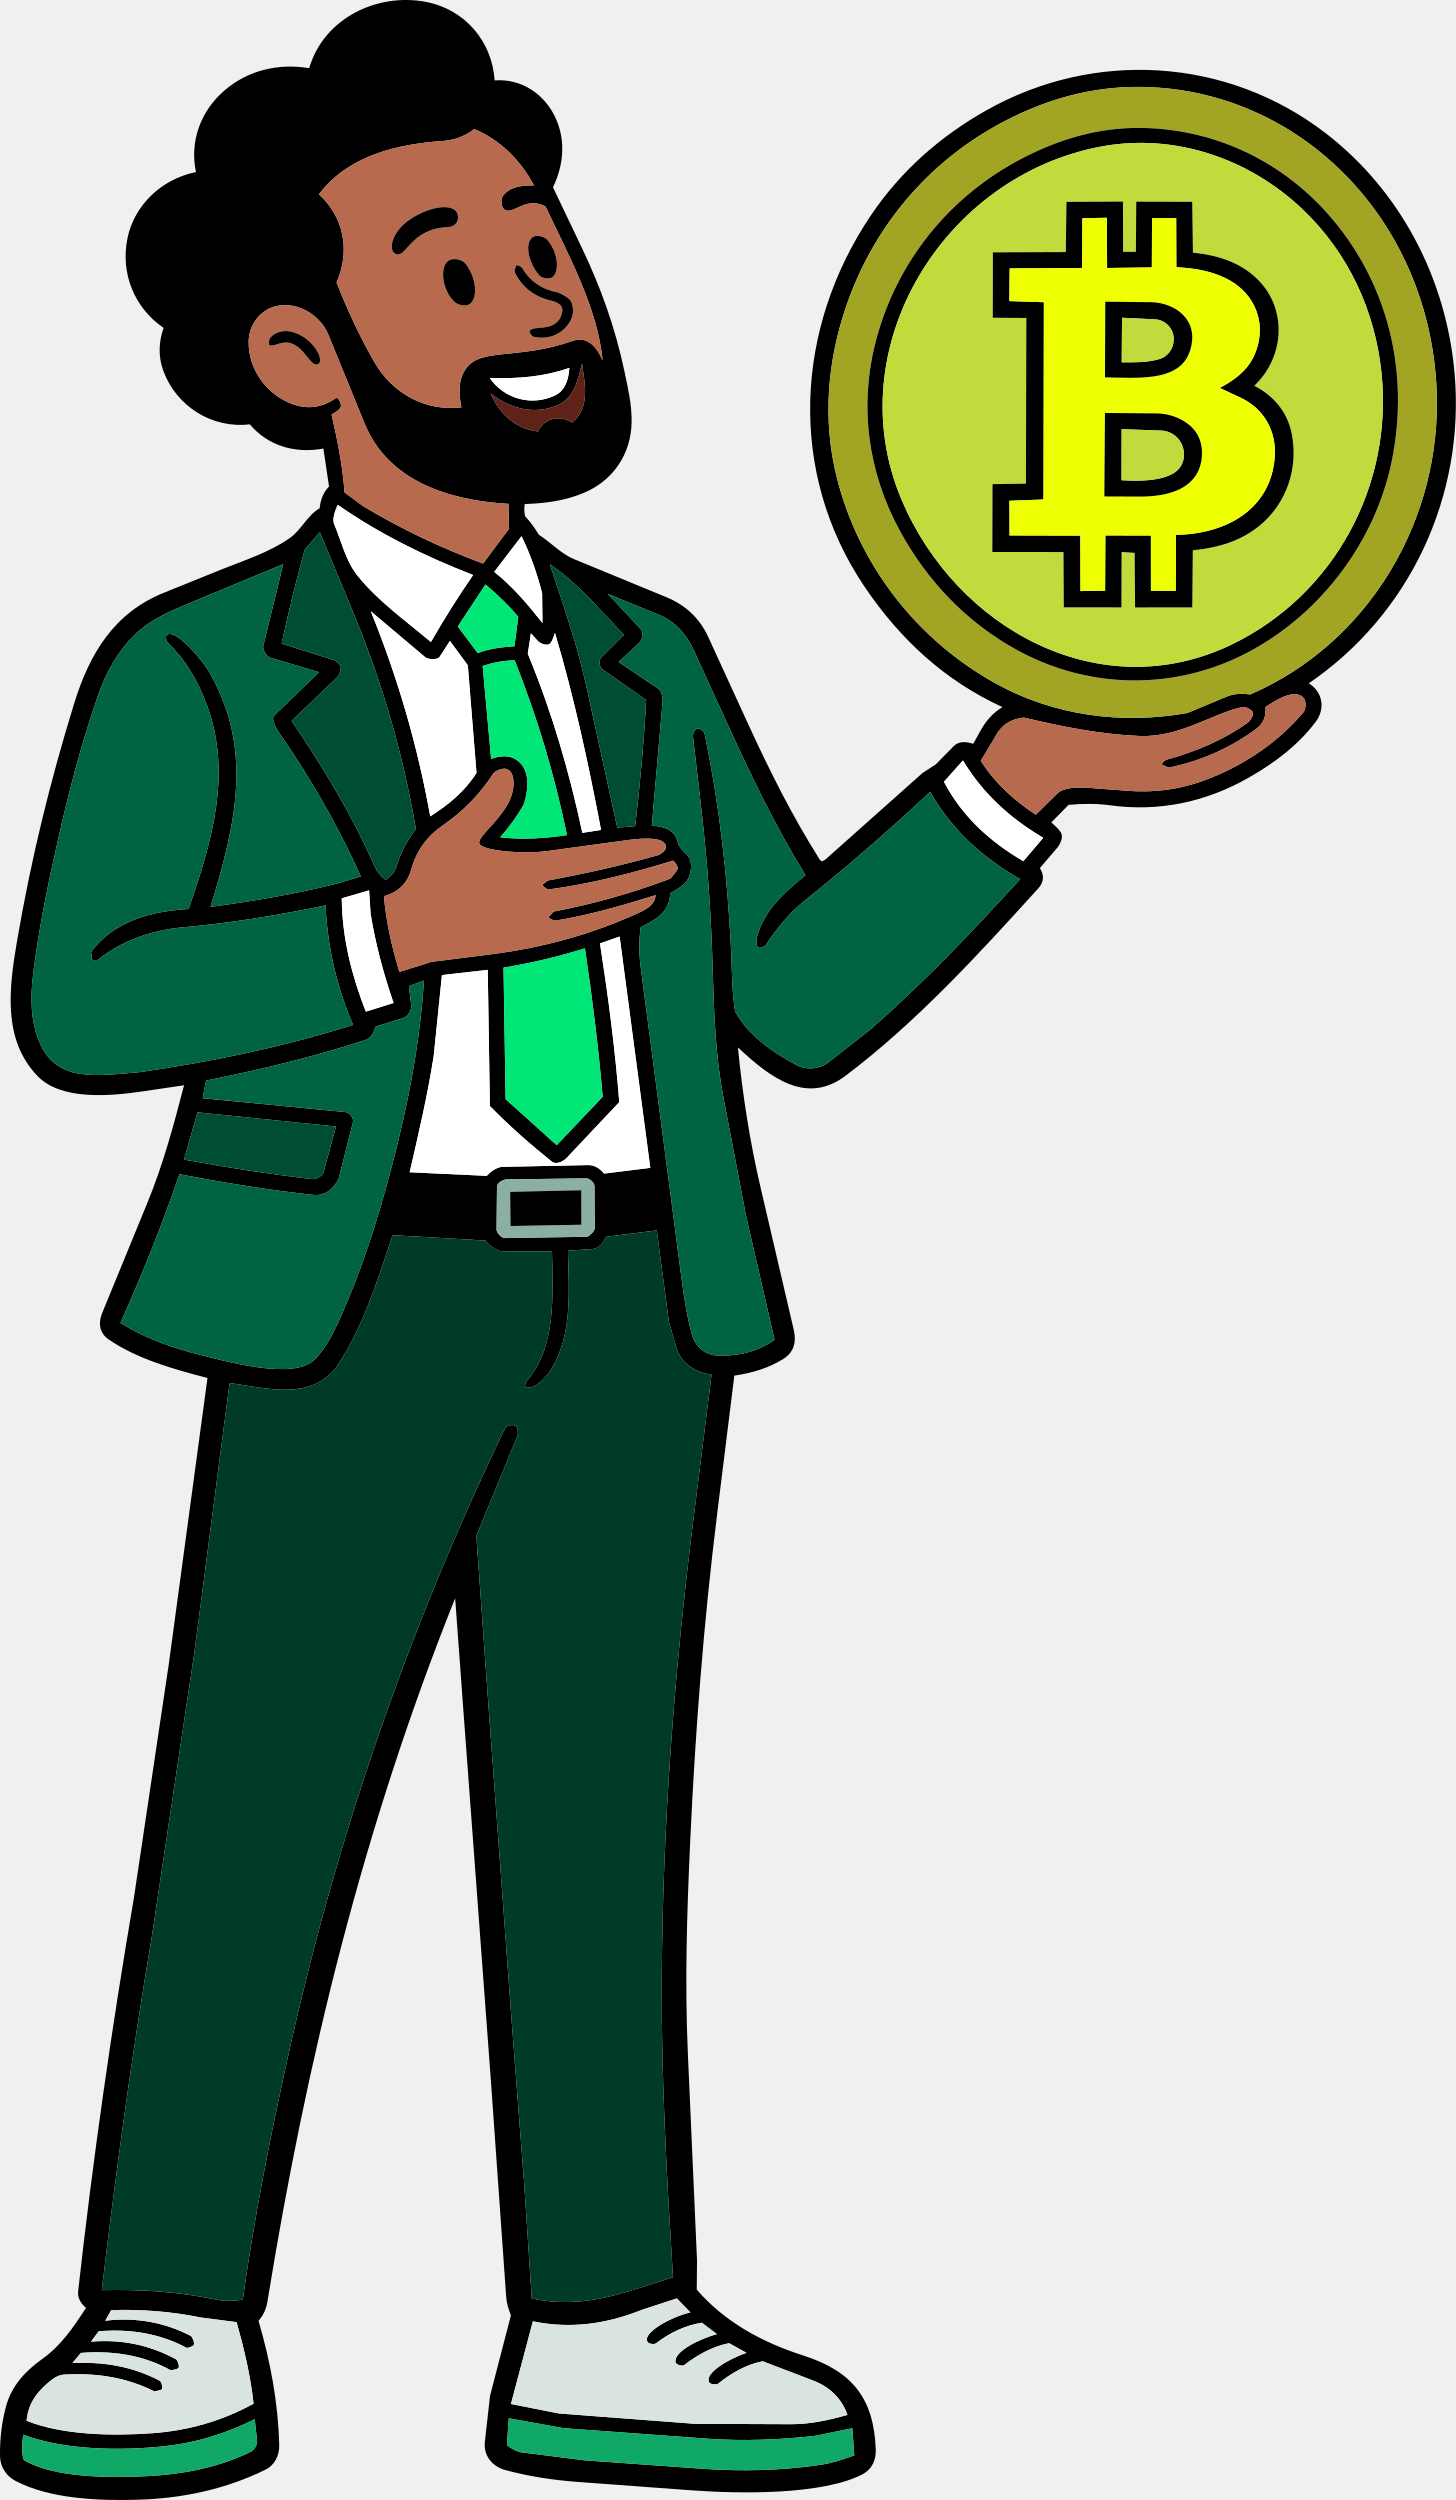
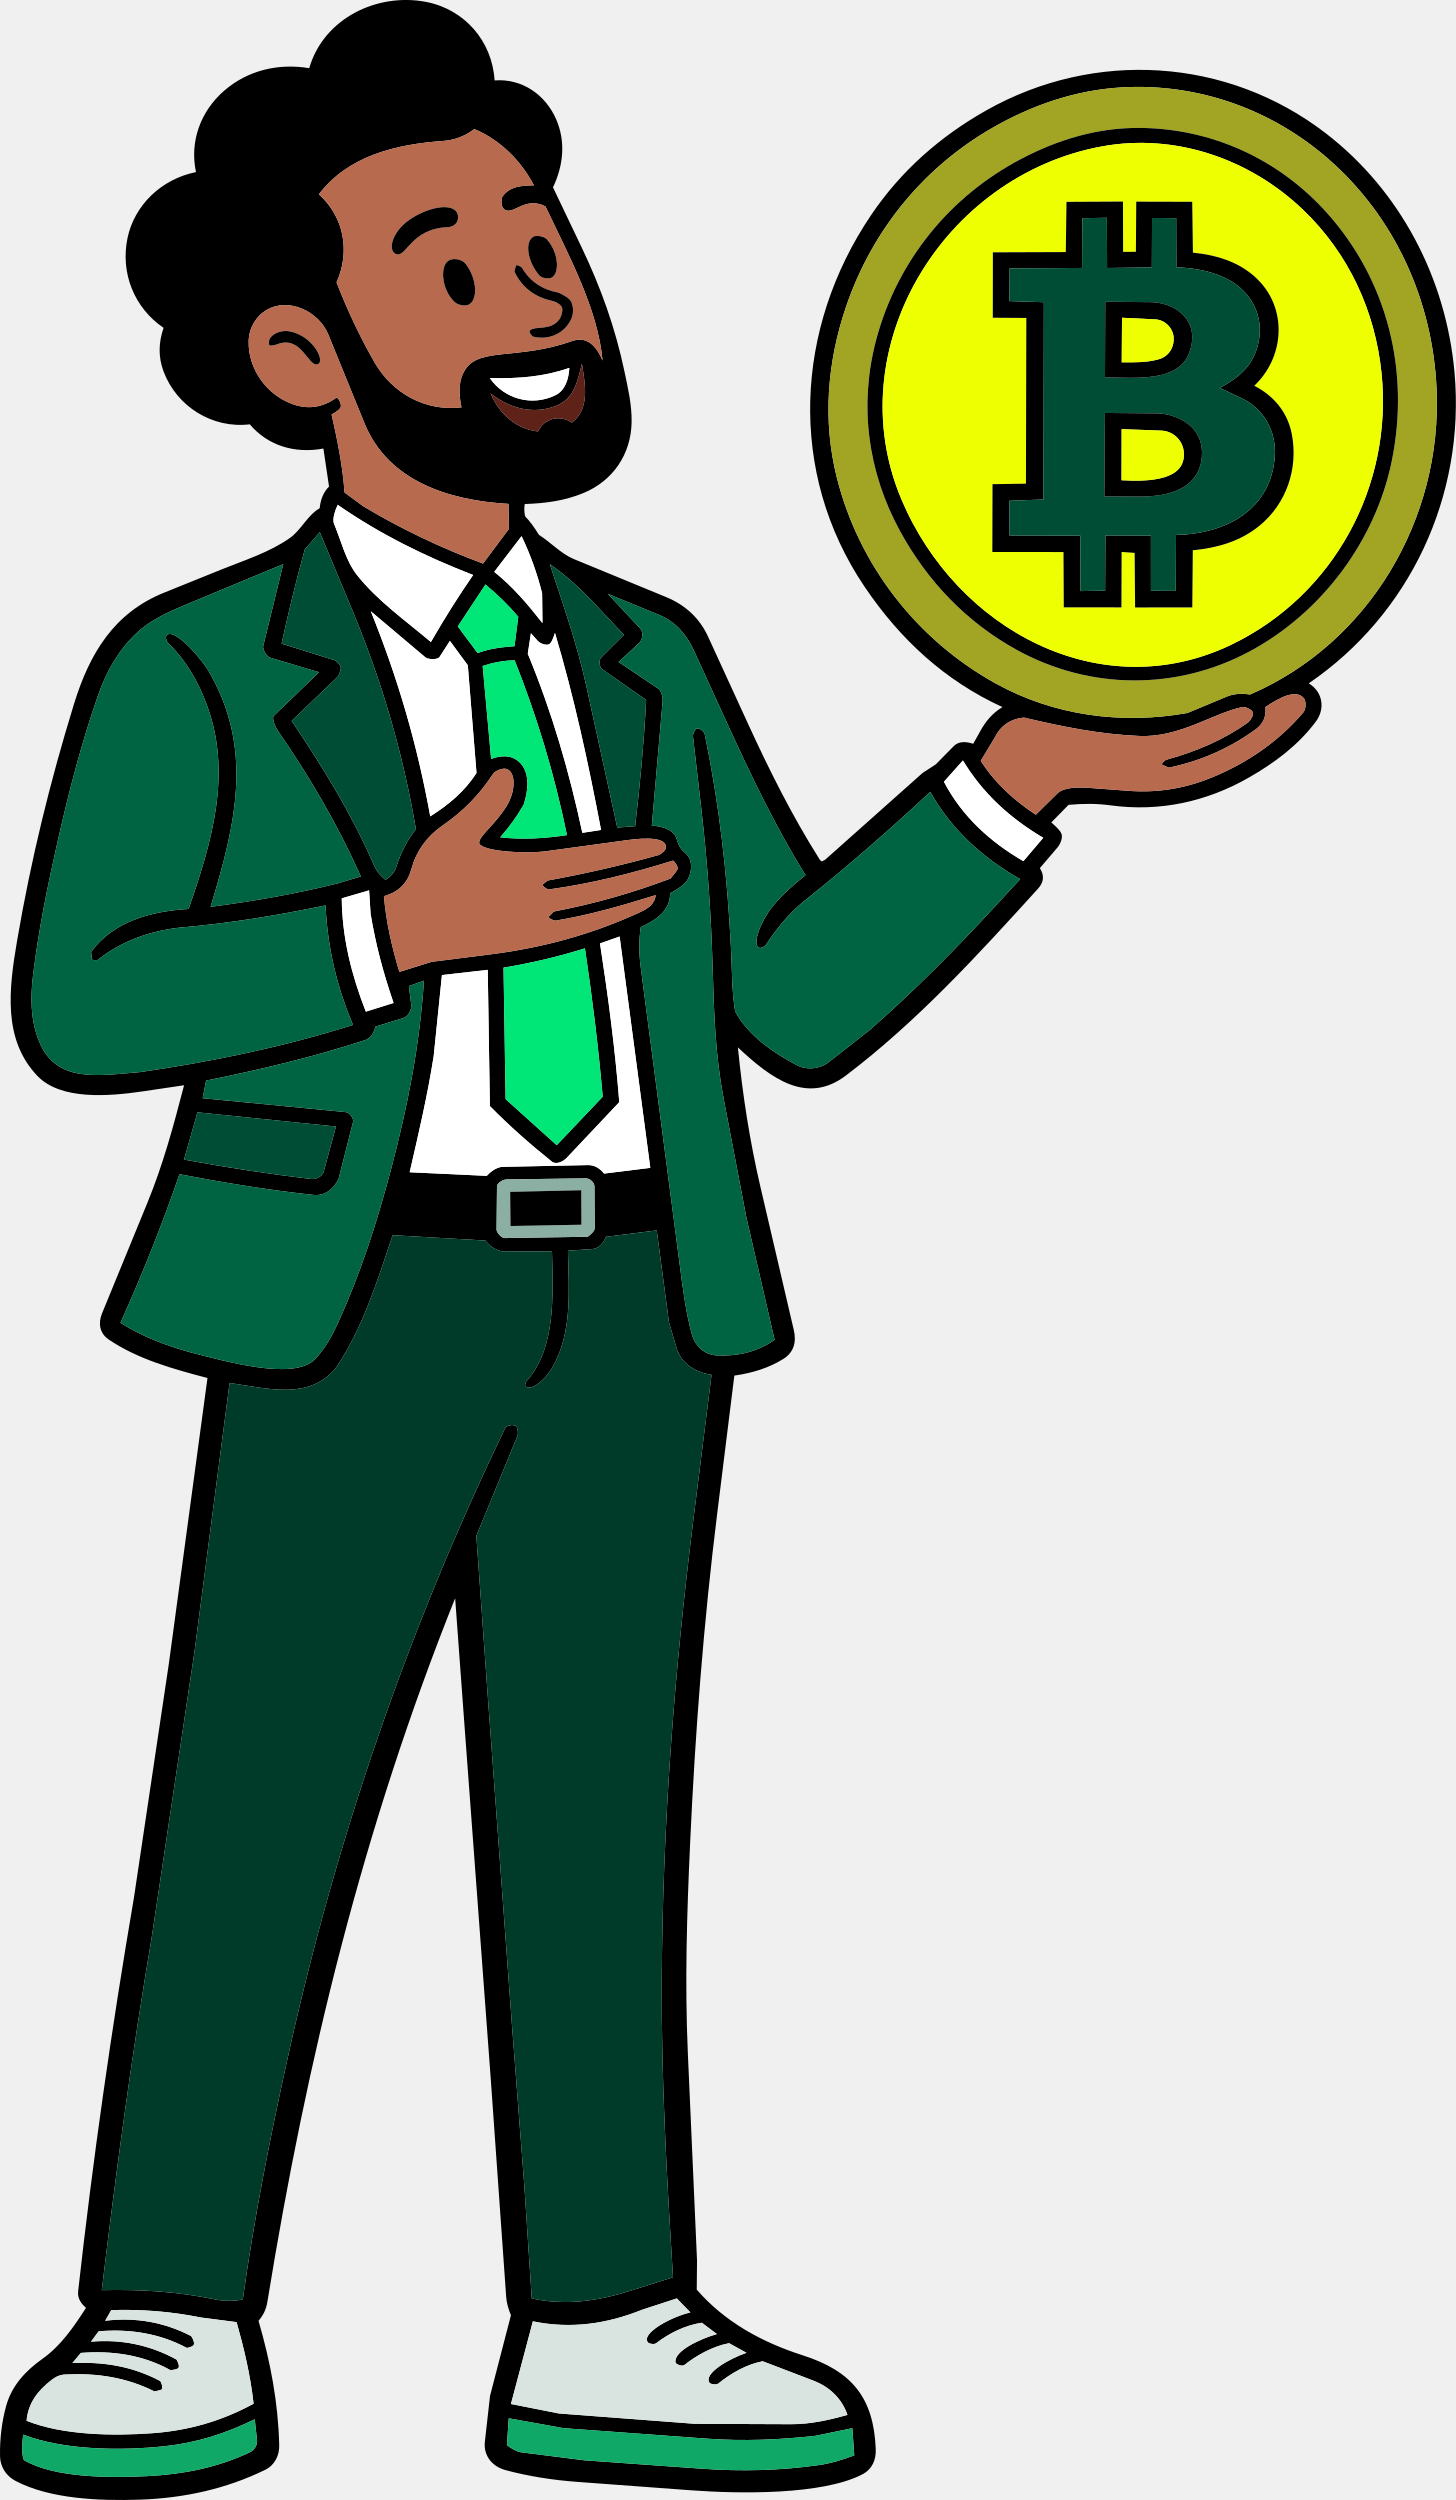
<svg xmlns="http://www.w3.org/2000/svg" id="P05" viewBox="0 0 804.63 1381.69">
  <defs>
    <style>
      .cls-1 {
        fill: #fff;
      }
    </style>
  </defs>
  <g id="Character_05" data-name="Character 05">
    <g>
      <path d="M476.44,1367.6c-22.12,11.38-67.74,10.7-94.46,8.73l-63.01-4.66c-13.56-1-26.59-3.04-39.46-6.46-7.54-2-12.4-8.05-11.53-15.77l2.84-25.25,11.57-44.61c-1.3-3.13-2.39-6.62-2.64-10.19l-8.55-120.82-14.71-197.96-4.94-67.32c-50.87,127.04-82.03,255.03-103.74,388.68-.7,4.29-2.11,7.33-4.93,10.69,6.57,22.58,10.87,45.16,11.44,68.78.13,5.63-2.5,11-7.7,13.54-21.63,10.61-45.03,15.7-69.3,16.52-22.29.75-49.63-.34-68.66-10.32-5.19-2.72-8.55-7.69-8.65-13.76-.14-9.39.92-18.85,3.42-27.81,3.14-11.27,10.76-19.36,20.08-25.98,10.18-7.24,17.21-17.55,24.02-28.12-2.7-2.41-4.79-5.22-4.34-9.23,8.15-73.03,18.47-145.11,30.87-217.7l19.23-128.88,21.38-158.11c-18.91-4.95-38.78-10.48-54.66-21.33-4.93-3.37-5.86-8.92-3.63-14.36l24.96-60.84c8.73-21.26,14.5-42.51,20.39-65.27l-22.47,3.33c-19.38,2.87-45.73,4.96-58.59-8.5-19.21-20.1-15.79-48.02-11.23-74.68,7.62-44.59,18.2-87.88,31.51-131.04,8.58-27.81,22.08-50.17,49.62-61.3l31.43-12.7c12.98-5.25,26.88-9.56,38.3-17.63,6.08-4.29,9.69-12.59,16.38-16.37.42-4.59,2.02-8.9,5.17-12l-3.12-21.01c-15.94,2.98-30.79-1.66-40.68-13.38-20.76,2.51-40.45-9.91-47.67-29.26-2.99-8.01-2.76-15.95.02-24.05-16.23-11.07-23.97-30.3-19.91-49.71,3.75-17.89,18.46-32.45,37.82-36.39-3.59-16.99,2.57-33.71,15.67-45.04s29.98-15.18,46.91-12.38C178.96,9.94,208.65-4.13,235.5,1.06c21.25,4.11,36.51,21.61,37.85,43.39,15-1.16,28.1,7.72,34.1,21.64,5.17,12.02,4.05,25.18-1.83,37.45l15.92,33.36c10.54,22.07,18.49,44.26,23.55,68.26,1.99,9.43,4.12,18.48,3.99,28.02-.25,17.93-10.44,32.69-26.75,39.35-10.39,4.26-20.67,5.64-32.31,6.04-.39,1.72-.41,5.62.45,7.14,2.65,2.54,5.43,6.71,7.36,9.86,6.36,4.01,12.25,10.5,19.31,13.41l50.99,21c10.47,4.31,18.45,11.51,23.22,21.91l21.98,47.93c11.95,26.05,24.39,50.97,39.65,75.16.25.4,1.05,1.22,1.37,1.05l1.71-.9,53.84-47.94,7.29-4.74,9.97-10.13c2.67-2.71,6.68-2.57,10.71-1.25l3.91-7.02c2.99-5.38,6.54-9.77,12.25-13.27-31.86-14.57-56.61-37.49-76.22-66.54-42.69-63.26-38.51-142.97,3.61-205.35,16.57-24.54,38.32-43.61,63.9-58.01,59.55-33.54,132.98-29.13,187.36,12.75,41.32,31.82,66.62,80.37,71.21,132.43,5.98,67.89-24.56,133.37-80.56,171.6,7.91,4.85,9.1,14.21,3.89,21.16-9.79,13.09-22.67,22.71-36.91,30.87-23.53,13.48-49.49,19.08-76.49,15.41-7.91-1.07-15.15-1-23.25-.29l-9.53,9.72c2.84,2.57,4.95,4.46,5.63,6.38.82,2.29-.79,5.79-2.3,7.56l-9.67,11.31c2.72,4.25,2.04,7.99-.96,11.3-33.04,36.43-67.01,73.63-106.27,103.36-21.51,16.29-41.19,1.74-59.65-15.57,2.63,26.61,6.56,51.86,12.58,77.68l18.3,78.46c1.55,6.64.11,12.37-5.76,16.03-7.99,4.99-17.12,7.8-27.09,9.22l-9.43,75.89c-7.55,60.78-12.19,120.89-14.99,182.08-1.78,39.17-3.02,77.13-1.28,116.39l5.08,114.82-.16,15.98c15.55,17.95,36.13,29.12,58.66,36.33,26.84,8.6,39.11,23.18,40.27,51.66C484.25,1359.35,482.23,1364.62,476.44,1367.6ZM678.22,384.92c3.96-1.65,8.74-1.71,12.71-1.1,65.79-28.36,106.21-97.03,103.06-168.68-2.16-49.11-23.14-95.51-60.34-127.73-30.22-26.18-68.73-40.34-108.8-39.33-26.02.66-50.16,8.25-72.71,20.53-40.31,21.95-69.97,57.76-84.69,101.3-10.27,30.38-12.87,62.54-4.99,93.94,12.14,48.43,44.16,89.68,87.74,113.83,32.47,17.99,69.91,22.85,106.11,16.37L678.22,384.92ZM316.27,188.48c7.85-2.76,13.17,2.31,16.77,10.82-2.66-28.82-18.76-58.18-31.59-85.26-11.84-5.89-18.03,5.71-22.99,1.47-1.42-1.21-1.81-5.54-.5-7.23,3.93-5.1,9.65-5.76,17.13-5.83-7.04-13.45-18.37-25.02-32.94-31.13-5.09,3.87-10.86,6.13-17.28,6.58-25.72,1.81-52.32,8.03-68.63,29.48,14.11,12.8,17.31,31.74,9.76,48.72,6.15,15.6,12.81,29.95,21.01,44.2,9.85,17.1,28.07,27.22,48.03,24.85-1.61-7.87-1.87-15.23,2.5-21.48C265.66,192.1,286.71,198.89,316.27,188.48ZM266.97,311.48l14.31-19.17-.21-13.83c-33.24-1.93-66.59-12.58-79.64-44.6l-19.92-48.87c-5.37-13.18-22.31-20.93-34.45-13.54-5.31,3.23-9.46,9.48-9.64,17.09-.37,15.47,10.03,29.75,24.43,34.86,8.71,3.09,16.82,1.68,24.15-3.7,1.78.89,2.98,4.35,2.12,5.68-.74,1.15-2.57,2.4-4.86,3.7,3.17,14.13,6.06,27.99,7.16,43.1l10.3,7.58C221.86,292.45,243.55,302.77,266.97,311.48ZM297.3,238.48c3.77-7.68,12.16-9.23,18.81-4.93,9.76-7.55,7.51-20.23,5.5-32.56-3.28,13.73-5.61,22.05-19.77,24.93-11.4,2.32-22.05-1.73-30.71-8.44C276.15,228.97,285.17,236.99,297.3,238.48ZM306.87,218.48c5.77-2.79,7.44-9.39,7.8-15.17-14.05,4.94-28.34,6.05-43.99,5.63C278.78,220.63,294.03,224.7,306.87,218.48ZM238.14,354.84c8.07-13.95,15.24-25.29,23.35-37.05-26.84-10.45-51.29-22.45-74.83-38.78-1.08,2.22-3.24,7.62-2.02,10.55,3.98,9.5,6.43,20.44,12.84,28.47C208.82,332.24,223.99,342.86,238.14,354.84ZM206.26,477.21c1.86,4.22,3.46,6.41,6.8,9.06,3.1-1.98,4.97-4.06,6-7.26,2.51-7.79,5.86-14.49,10.81-20.73-7.13-42.15-18.96-82.22-35.31-121.44l-17.83-42.74-8.28,9.56c-4.83,17.28-9.01,34.64-12.83,52.06l28.91,9.05c1.5.47,3.63,2.66,3.81,4.03s-.91,4.46-1.96,5.47l-25.21,24.14C178.18,423.62,193.81,448.98,206.26,477.21ZM299.81,344.37l-.19-16.52c-2.77-10.84-6.32-21.06-11.37-31.53l-15.1,19.73C283.24,324.13,291.34,333.56,299.81,344.37ZM114.19,389.22c-4.84-12.89-11.42-24.32-21.21-33.81-.98-.96-1.65-3.14-1.04-4.03,3.36-4.92,16.84,9.66,22.71,18.4,25.81,43.41,15.87,84.69,1.73,131.42,23.76-3.13,46.87-7.12,70.09-12.91l12.97-3.92c-13.04-28.98-28.2-54.97-45.92-80.56-1.15-1.66-3.59-6.85-2.14-8.25l24.99-24.03-27.38-8.16c-2.01-1.31-3.25-3.38-3.6-5.9l11.15-45.69-50.62,21.05c-11.08,4.61-21.95,9-30.72,17.31-10.08,9.54-16.64,21.53-21.22,34.74-9.13,26.34-15.88,52.5-22.05,79.79-5.56,24.57-10.44,48.33-13.56,73.28-1.64,13.08-1.59,25.79,3.23,37.61,9.45,23.19,32.29,18.94,56.05,16.94,39.73-5.81,78.44-13.74,117.45-26.05-8.8-20.83-14.07-42.44-15.18-66.06-26.56,5.48-52.7,9.86-79.87,12.19-17.12,1.84-32.85,7.45-46.17,18.02-1.17.06-3.08.16-3.15-.64l-.36-3.87c12.4-16.93,33.19-22.52,53.87-23.71C117.33,464.76,128.39,427.02,114.19,389.22ZM332.71,369.78c-1.57-1.09-1.7-5.15-.56-6.29l12.67-12.63-16.2-17.28c-7.53-8.03-15.38-15.28-24.78-21.85,7.56,23.12,15.14,44.32,20.19,67.42l17.11,78.23,9.9-.77c2.72-23.5,4.91-46.49,6.07-69.79L332.71,369.78ZM284.35,357.16l2.1-16.27c-5.45-6.51-10.95-11.76-18.13-17.88l-15.32,23.21,10.98,14.72C270.85,358.44,276.71,357.74,284.35,357.16ZM387.6,446.99l-4.6-39.96c-.17-1.53,1.16-4.16,2.38-4.41s3.8,1.66,4.13,3.25c8.08,39.07,12.46,78.05,14.48,118.08.6,11.77.4,23.49,2.29,35,7.17,13.31,20.76,22.69,33.91,29.66,5.77,3.06,12.97,2.23,17.76-1.53l23.07-18.08c24.71-21.75,47.47-44.7,69.73-68.93l13.12-14.18c-21.07-11.96-38.02-27.53-49.75-48.24-22.98,21.36-45.46,41.02-69.38,60.08-8.81,7.02-15.7,15.75-21.41,24.41-.65.99-2.78,1.98-3.67,1.66-4.35-1.53.83-14.74,7.28-22.73,5.28-6.53,11.29-11.87,18.25-17.37-16.77-27.11-30.2-55.3-43.42-84.22l-18.18-39.78c-4.11-8.98-10.17-16.11-19.26-19.84l-28.45-11.67,18.03,19.26c1.75,1.87,1.28,6.08-.63,7.84l-11.39,10.57,22.19,14.95c1.34.9,2.3,4.74,2.16,6.32l-6,69.18c6.07.35,12.27,2.28,13.78,7.5,1.08,3.75,2.16,5.5,5.14,8.11,3.72,3.27,3.34,9.31,1.14,13.74-1.6,3.22-5.99,5.87-9.87,8.03-.44,9.9-6.94,14.16-16.31,18.74-1.11,7.46-.99,14.72.05,22.63l21.39,163.14c1.79,13.64,3.3,26.34,6.78,39.18,1.76,6.52,7.04,11.38,13.58,11.72,11.52.6,22.42-1.8,32.18-8.6l-15.66-67.97-12.53-65.5c-4.61-24.07-5.32-47.44-6.03-72.02C393.02,505.33,391.03,476.86,387.6,446.99ZM248.65,354.21l-5.71,8.86c-1.07,1.66-6.35,1.49-7.87.2l-30.14-25.44c14.99,37.09,25.68,73.71,32.86,113.37,10.08-6.42,19.05-13.73,25.56-24.02l-4.8-59.49L248.65,354.21ZM332.19,458.69c-7.19-37.77-14.91-73.36-25.46-108.9-.96,2.81-1.9,5.61-3.35,6.3-1.66.8-5.01-.6-6.1-1.81l-3.85-4.31-1.74,11.33c13.32,32.18,22.83,64.79,30.15,99L332.19,458.69ZM289.37,444.78c-3.81,6.65-7.51,11.72-12.93,17.99,12.37,1.41,24.72.63,36.92-1.22-6.99-33.89-16.49-65.29-28.93-96.64-6.33.19-11.95,1.24-17.68,3.15l4.68,51.43c3.66-1.47,8.81-2.29,12.67-.32C292.49,423.45,292.9,434.23,289.37,444.78ZM565.9,396.58c-6.93.53-12.89,4.37-15.88,10.66l-7.99,13.24c7.9,12.45,18.57,21.99,30.45,29.81l11.92-11.76c3.65-3.6,12-3.48,17.29-3.09l22.07,1.65c16.15,1.2,31.49-1.36,46.38-7.54,19.47-8.07,36.43-19.72,50.15-35.76,1.59-1.86,1.67-6.18.37-7.8-4.38-5.49-13.88-.23-21.27,4.76.39,5.45-1.16,9.01-5.1,12.1-14.39,10.57-30.77,17.82-48.37,21.41l-3.63-1.65c-.76-.35,1.6-2.53,2.25-2.68,16.46-4.59,31.45-10.81,45.26-20.67,1.5-1.43,3.05-3.96,2.7-5.45s-4.23-3.39-5.77-3.07c-16.25,3.35-34.61,16.96-57,16.01C607.86,405.83,586.92,401.56,565.9,396.58ZM565.59,475.95l10.97-12.91c-18.54-11.02-33.37-24.56-44.37-42.75l-10.5,11.77C531.67,451.19,547.29,465.34,565.59,475.95ZM370.58,485.56c1.83-2.15,3.14-3.78,3.86-5.15.56-1.07-1.21-3.98-2.48-4.77-22.96,7.1-45.11,12.72-68.85,15.96-.97-.18-3.85-2.23-3.09-2.82l2.67-2.13c20.98-3.84,41.02-8.39,61.53-14.15,1.7-.95,3.59-2.51,3.77-3.81.84-6-10.93-5.79-20.84-4.44l-45.03,6.15c-12.42,1.69-37.75-.05-37.29-4.83.39-3.99,8.49-9.49,14.97-19.75,5.66-8.94,5.24-19.86-.32-20.95-1.8-.36-5.76,1.03-6.9,2.75-7.7,11.73-16.66,20.82-28.18,28.76-8.44,5.83-14.3,13.91-17.03,23.89-2.11,7.72-6.92,12.72-15.2,15.03,1.27,14.39,4.25,27.57,8.55,41.86l17.77-5.56,33.09-4.2c28.7-3.65,56.18-11.2,82.34-23.33,4.17-1.93,8.08-4.54,8.44-9.34-19,5.89-36.54,10.97-55.46,14.1-.81.02-4.28-1.54-3.56-2.26l2.75-2.78C328.28,499.53,349.23,493.62,370.58,485.56ZM217.52,554.31c-6.02-17.59-9.88-32.5-12.69-49.19l-.84-13.05-15.11,4.41c.18,21.48,5.28,42.24,13.31,62.63L217.52,554.31ZM239.68,583.75c-3.44,21.88-8.28,42.44-13.27,64.13l42.6,1.99c2.2-2.44,4.93-4.32,8.06-4.96l48.02-.99c3.43-.07,6.53,1.86,8.77,4.7l25.55-3.17-16.96-127.86-10.85,3.82c4.49,29.2,8.28,57.65,10.66,87.71l-29.19,30.94c-1.77,1.88-5.73,3.8-8.05,1.94-12.25-9.79-23.36-19.64-34.27-30.7l-1.18-75.29-25.32,2.88L239.68,583.75ZM307.69,632.92l25.43-26.78c-2.48-28.09-5.77-54.78-9.83-82.02-15.17,4.76-30,8.16-45.01,10.67l1.15,72.69L307.69,632.92ZM187.17,651.36c-2.68,5.76-7.54,9.75-14.11,9.02-24.79-2.72-49.08-6.65-73.86-11.43-9.62,27.86-20.24,54.61-32.65,82.14,12.11,7.67,24.89,12.42,38.31,16.23,19.5,4.93,57.83,16.14,69.45,3.69,5.27-5.65,9.1-12.43,12.38-19.59,12.66-27.68,21.69-55.9,29.51-85.46,9.1-34.41,15.77-68.26,18.11-103.97l-8.33,2.98,1.28,10.24c.35,2.85-1.6,6.54-4.4,7.41l-15.39,4.79c-.78,3.18-2.32,6.33-5.66,7.42-29.11,9.49-58.01,16.34-87.91,22.37l-1.91,9.76,79.27,7.71c1.82.17,4.33,3.55,3.89,5.29L187.17,651.36ZM178.86,647.74l6.83-25.14-76.56-7.85-7.44,26.13c24.38,4.52,46.93,7.96,70.64,10.77C174.74,651.94,178.26,649.95,178.86,647.74ZM324.74,683.53c1.84-1.11,3.97-3.3,3.96-4.81l-.14-23.03c-.01-2.11-2.54-4.4-4.63-4.46l-43.97.61c-1.94.02-5.27,1.9-5.29,3.89l-.24,23.86c-.02,1.58,2.72,4.7,4.55,4.67L324.74,683.53ZM56.24,1265.72c22.31-.52,42.25.91,62.68,5.11,4.98,1.02,9.78,1.03,15.26.14,6.23-44.92,14.99-89.1,24.8-133.54,26.62-120.58,66.61-237.21,120.21-348.1.88-1.82,5-2.19,6.06-1.08.91.94,1.31,3.92.71,5.38l-22.7,55.21,6.12,85.9,13.51,183.74,6.86,89.06,4.14,62.74c18.69,4.17,36.85,1.36,54.54-4.24l23.53-7.45c-3.42-54.72-6.47-108.4-6.22-163,.39-86.12,6.87-171.18,17.56-256.4l9.96-79.37c-9.2-1.41-16.86-6.38-19.38-14.92l-4.14-14.03-6.77-50.87-28.09,3.56c-1.22,3.17-3.97,6.51-7.47,6.75l-13.52.92c.5,22.22,2.57,45.24-8.76,64.74-3.71,6.38-11.37,13.09-14.73,10.24-.45-.39.05-2.25.59-2.86,16.22-18.3,14.66-46.47,14.09-71.64l-28.21-.19c-3.52-1.02-6.3-2.99-8.59-5.89l-51.27-2.99c-8.41,25.12-17.01,52.8-31.9,74.05-14.81,16.89-36.23,10.91-58.23,7.62l-19.4,148.61-23.69,158.19C72.82,1135.71,64.2,1199.67,56.24,1265.72ZM412.55,1300.35l-9.59-5.33c-9.36,1.74-18.5,7.11-24.73,12.05-1.19.94-4.65-.28-4.86-1.4-1.18-6.2,13.56-13.02,22.85-15.69l-8.33-6.27c-9.28,1.43-17.98,5.72-25.25,11.33-.95.74-3.74.45-4.46-.39-4.26-4.87,12.61-14.18,23.4-16.62l-7.51-7.76-19.18,6.26c-19.2,7.74-39.09,10.8-60.39,6.41l-12.12,45.69,26.47,5.24,75.12,5.71,53.05.22c10.71.05,20.79-2.17,31.36-5.15-3.2-9.2-10.01-15.54-18.81-18.91l-28.02-10.73c-8.85,1.63-17.53,6.6-24.64,12.37-.9.73-4.2.41-4.82-.53C388.8,1311.79,402.72,1303.72,412.55,1300.35ZM88.31,1315.81c1.07.56,1.9,4.66.81,4.94l-3.76.94c-15.47-7.79-31.87-10.26-49.11-9.36-3.18.06-5.52,1.28-7.86,3.09-7.49,5.8-12.87,12.71-13.7,22.49,20.12,8.09,48.05,8.45,69.79,6.85,19.84-1.46,38.27-6.78,55.67-16.29-1.74-15.7-5.3-30.66-9.39-45.09l-19.71-2.55c-16.51-3.33-32.64-4.62-49.57-4.09l-3.36,5.89c16.88-2.04,32.62.79,47.49,8.44.94,1.18,1.93,3.58,1.54,4.71-.32.94-2.36,1.59-3.86,1.87-15.19-8.12-31.67-10.64-48.77-9.2l-4.24,5.75q25.28-2.17,47.3,9.89c.84,1.49,1.7,3.57,1.05,4.56-.54.82-3.09,1.2-4.45,1.26-15.39-8.52-32.22-10.84-49.51-9.51l-4.65,5.6C57.3,1305.24,73.05,1307.77,88.31,1315.81ZM472.14,1357.04l-1.07-15.04-20.3,4.19c-20.1,2.23-39.66,3.08-59.9,1.6l-79.36-5.8-30.33-5.46-1.03,14.84c1.99,1.62,5.43,3.65,8.05,3.99l34.67,4.39,65.12,4.66c21.93,1.57,43.18,1.04,64.75-2.04C459.63,1361.38,465,1359.63,472.14,1357.04ZM81.25,1368.52c20.01-.99,38.8-4.69,56.82-13.18,2.55-1.21,4.29-4.05,3.99-6.74l-1.27-11.54c-16.63,8.15-32.36,13.03-49.98,14.91-23.76,2.54-55.19,2.32-78.01-6.41-.4,3.92-1.22,9.8.37,14.05C29.83,1369.5,60.42,1369.55,81.25,1368.52Z" />
      <path fill="#003A29" d="M56.24,1265.72c7.96-66.05,16.58-130.01,27.55-194.61l23.69-158.19,19.4-148.61c22,3.29,43.42,9.27,58.23-7.62,14.89-21.25,23.49-48.93,31.9-74.05l51.27,2.99c2.29,2.9,5.07,4.87,8.59,5.89l28.21.19c.57,25.17,2.13,53.34-14.09,71.64-.54.61-1.04,2.47-.59,2.86,3.36,2.85,11.02-3.86,14.73-10.24,11.33-19.5,9.26-42.52,8.76-64.74l13.52-.92c3.5-.24,6.25-3.58,7.47-6.75l28.09-3.56,6.77,50.87,4.14,14.03c2.52,8.54,10.18,13.51,19.38,14.92l-9.96,79.37c-10.69,85.22-17.17,170.28-17.56,256.4-.25,54.6,2.8,108.28,6.22,163l-23.53,7.45c-17.69,5.6-35.85,8.41-54.54,4.24l-4.14-62.74-6.86-89.06-13.51-183.74-6.12-85.9,22.7-55.21c.6-1.46.2-4.44-.71-5.38-1.06-1.11-5.18-.74-6.06,1.08-53.6,110.89-93.59,227.52-120.21,348.1-9.81,44.44-18.57,88.62-24.8,133.54-5.48.89-10.28.88-15.26-.14C98.49,1266.63,78.55,1265.2,56.24,1265.72Z" />
      <path fill="#006341" d="M114.19,389.22c14.2,37.8,3.14,75.54-9.95,113.16-20.68,1.19-41.47,6.78-53.87,23.71l.36,3.87c.07.8,1.98.7,3.15.64,13.32-10.57,29.05-16.18,46.17-18.02,27.17-2.33,53.31-6.71,79.87-12.19,1.11,23.62,6.38,45.23,15.18,66.06-39.01,12.31-77.72,20.24-117.45,26.05-23.76,2-46.6,6.25-56.05-16.94-4.82-11.82-4.87-24.53-3.23-37.61,3.12-24.95,8-48.71,13.56-73.28,6.17-27.29,12.92-53.45,22.05-79.79,4.58-13.21,11.14-25.2,21.22-34.74,8.77-8.31,19.64-12.7,30.72-17.31l50.62-21.05-11.15,45.69c.35,2.52,1.59,4.59,3.6,5.9l27.38,8.16-24.99,24.03c-1.45,1.4.99,6.59,2.14,8.25,17.72,25.59,32.88,51.58,45.92,80.56l-12.97,3.92c-23.22,5.79-46.33,9.78-70.09,12.91,14.14-46.73,24.08-88.01-1.73-131.42-5.87-8.74-19.35-23.32-22.71-18.4-.61.89.06,3.07,1.04,4.03C102.77,364.9,109.35,376.33,114.19,389.22Z" />
      <path fill="#006341" d="M387.6,446.99c3.43,29.87,5.42,58.34,6.28,88.02.71,24.58,1.42,47.95,6.03,72.02l12.53,65.5,15.66,67.97c-9.76,6.8-20.66,9.2-32.18,8.6-6.54-.34-11.82-5.2-13.58-11.72-3.48-12.84-4.99-25.54-6.78-39.18l-21.39-163.14c-1.04-7.91-1.16-15.17-.05-22.63,9.37-4.58,15.87-8.84,16.31-18.74,3.88-2.16,8.27-4.81,9.87-8.03,2.2-4.43,2.58-10.47-1.14-13.74-2.98-2.61-4.06-4.36-5.14-8.11-1.51-5.22-7.71-7.15-13.78-7.5l6-69.18c.14-1.58-.82-5.42-2.16-6.32l-22.19-14.95,11.39-10.57c1.91-1.76,2.38-5.97.63-7.84l-18.03-19.26,28.45,11.67c9.09,3.73,15.15,10.86,19.26,19.84l18.18,39.78c13.22,28.92,26.65,57.11,43.42,84.22-6.96,5.5-12.97,10.84-18.25,17.37-6.45,7.99-11.63,21.2-7.28,22.73.89.32,3.02-.67,3.67-1.66,5.71-8.66,12.6-17.39,21.41-24.41,23.92-19.06,46.4-38.72,69.38-60.08,11.73,20.71,28.68,36.28,49.75,48.24l-13.12,14.18c-22.26,24.23-45.02,47.18-69.73,68.93l-23.07,18.08c-4.79,3.76-11.99,4.59-17.76,1.53-13.15-6.97-26.74-16.35-33.91-29.66-1.89-11.51-1.69-23.23-2.29-35-2.02-40.03-6.4-79.01-14.48-118.08-.33-1.59-2.9-3.5-4.13-3.25s-2.55,2.88-2.38,4.41L387.6,446.99Z" />
      <path fill="#A2A524" d="M678.22,384.92l-21.91,9.13c-36.2,6.48-73.64,1.62-106.11-16.37-43.58-24.15-75.6-65.4-87.74-113.83-7.88-31.4-5.28-63.56,4.99-93.94,14.72-43.54,44.38-79.35,84.69-101.3,22.55-12.28,46.69-19.87,72.71-20.53,40.07-1.01,78.58,13.15,108.8,39.33,37.2,32.22,58.18,78.62,60.34,127.73,3.15,71.65-37.27,140.32-103.06,168.68C686.96,383.21,682.18,383.27,678.22,384.92ZM562.15,359.28c40.52,22.22,88.3,22.25,128.33.82,40.9-21.9,69.8-62.27,78.6-104.77,10.49-50.64-2.6-100.53-35.52-137.45-26.68-29.93-63.93-46.93-103.73-47.18-23.42-.15-45.07,6.44-65.45,17.13-39.66,20.79-68.54,56.55-80.08,99.78-9.69,36.27-4.76,73.19,13.21,106.04C512.56,321.14,534.09,343.89,562.15,359.28Z" />
      <path fill="#006341" d="M187.17,651.36l7.98-31.4c.44-1.74-2.07-5.12-3.89-5.29l-79.27-7.71,1.91-9.76c29.9-6.03,58.8-12.88,87.91-22.37,3.34-1.09,4.88-4.24,5.66-7.42l15.39-4.79c2.8-.87,4.75-4.56,4.4-7.41l-1.28-10.24,8.33-2.98c-2.34,35.71-9.01,69.56-18.11,103.97-7.82,29.56-16.85,57.78-29.51,85.46-3.28,7.16-7.11,13.94-12.38,19.59-11.62,12.45-49.95,1.24-69.45-3.69-13.42-3.81-26.2-8.56-38.31-16.23,12.41-27.53,23.03-54.28,32.65-82.14,24.78,4.78,49.07,8.71,73.86,11.43C179.63,661.11,184.49,657.12,187.17,651.36Z" />
      <path fill="#B86A4F" d="M316.27,188.48c-29.56,10.41-50.61,3.62-58.73,15.19-4.37,6.25-4.11,13.61-2.5,21.48-19.96,2.37-38.18-7.75-48.03-24.85-8.2-14.25-14.86-28.6-21.01-44.2,7.55-16.98,4.35-35.92-9.76-48.72,16.31-21.45,42.91-27.67,68.63-29.48,6.42-.45,12.19-2.71,17.28-6.58,14.57,6.11,25.9,17.68,32.94,31.13-7.48.07-13.2.73-17.13,5.83-1.31,1.69-.92,6.02.5,7.23,4.96,4.24,11.15-7.36,22.99-1.47,12.83,27.08,28.93,56.44,31.59,85.26C329.44,190.79,324.12,185.72,316.27,188.48ZM247.2,125.58c3.5-.14,6.09-2.23,5.95-5.71-.33-8.26-15.15-6.45-26.86,1.59-9.6,6.59-12.26,17.09-7.37,18.97C224.53,142.6,227.05,126.39,247.2,125.58ZM302.1,132.16c-1.35-1.45-5.36-2.22-6.99-1.48-5.39,2.42-3.66,14.08,3.09,21.66,1.24,1.39,4.99,1.91,6.5,1.18C309.57,151.17,308.72,139.26,302.1,132.16ZM257.43,145.92c-1.83-2.41-5.72-3.27-8.54-2.36-6.03,1.93-5.3,16.42,2.52,23.47,1.77,1.6,5.52,2.21,7.33,1.46C264.22,166.24,263.86,154.37,257.43,145.92ZM294.72,186.07c9.14,2.15,17.63-2.09,21.13-10.09,1.21-2.79,1.12-6.97-.37-9.55-1.05-1.82-4.39-3.6-6.91-4.72-8.82-1.68-15.65-6.04-20.14-13.84-.48-.48-3.05-1.85-3.27-1.03l-.87,3.21c3.95,8.59,11.37,14.29,20.91,16.25,2.14.45,5,2.12,5.48,3.92.42,1.57-.4,4.69-1.45,6.15-4.95,6.89-13.35,3.34-16.48,6.38C292.15,183.33,293.91,185.87,294.72,186.07Z" />
      <path fill="#B86A4F" d="M370.58,485.56c-21.35,8.06-42.3,13.97-64.49,18.23l-2.75,2.78c-.72.72,2.75,2.28,3.56,2.26,18.92-3.13,36.46-8.21,55.46-14.1-.36,4.8-4.27,7.41-8.44,9.34-26.16,12.13-53.64,19.68-82.34,23.33l-33.09,4.2-17.77,5.56c-4.3-14.29-7.28-27.47-8.55-41.86,8.28-2.31,13.09-7.31,15.2-15.03,2.73-9.98,8.59-18.06,17.03-23.89,11.52-7.94,20.48-17.03,28.18-28.76,1.14-1.72,5.1-3.11,6.9-2.75,5.56,1.09,5.98,12.01.32,20.95-6.48,10.26-14.58,15.76-14.97,19.75-.46,4.78,24.87,6.52,37.29,4.83l45.03-6.15c9.91-1.35,21.68-1.56,20.84,4.44-.18,1.3-2.07,2.86-3.77,3.81-20.51,5.76-40.55,10.31-61.53,14.15l-2.67,2.13c-.76.59,2.12,2.64,3.09,2.82,23.74-3.24,45.89-8.86,68.85-15.96,1.27.79,3.04,3.7,2.48,4.77C373.72,481.78,372.41,483.41,370.58,485.56Z" />
      <path fill="#D9E4E1" d="M412.55,1300.35c-9.83,3.37-23.75,11.44-20.46,16.5.62.94,3.92,1.26,4.82.53,7.11-5.77,15.79-10.74,24.64-12.37l28.02,10.73c8.8,3.37,15.61,9.71,18.81,18.91-10.57,2.98-20.65,5.2-31.36,5.15l-53.05-.22-75.12-5.71-26.47-5.24,12.12-45.69c21.3,4.39,41.19,1.33,60.39-6.41l19.18-6.26,7.51,7.76c-10.79,2.44-27.66,11.75-23.4,16.62.72.84,3.51,1.13,4.46.39,7.27-5.61,15.97-9.9,25.25-11.33l8.33,6.27c-9.29,2.67-24.03,9.49-22.85,15.69.21,1.12,3.67,2.34,4.86,1.4,6.23-4.94,15.37-10.31,24.73-12.05L412.55,1300.35Z" />
      <path fill="#FFFFFF" d="M239.68,583.75l4.57-44.86,25.32-2.88,1.18,75.29c10.91,11.06,22.02,20.91,34.27,30.7,2.32,1.86,6.28-.06,8.05-1.94l29.19-30.94c-2.38-30.06-6.17-58.51-10.66-87.71l10.85-3.82,16.96,127.86-25.55,3.17c-2.24-2.84-5.34-4.77-8.77-4.7l-48.02.99c-3.13.64-5.86,2.52-8.06,4.96l-42.6-1.99C231.4,626.19,236.24,605.63,239.68,583.75Z" />
      <path fill="#004D36" d="M206.26,477.21c-12.45-28.23-28.08-53.59-45.09-78.8l25.21-24.14c1.05-1.01,2.14-4.1,1.96-5.47s-2.31-3.56-3.81-4.03l-28.91-9.05c3.82-17.42,8-34.78,12.83-52.06l8.28-9.56,17.83,42.74c16.35,39.22,28.18,79.29,35.31,121.44-4.95,6.24-8.3,12.94-10.81,20.73-1.03,3.2-2.9,5.28-6,7.26C209.72,483.62,208.12,481.43,206.26,477.21Z" />
      <path fill="#D9E4E1" d="M88.31,1315.81c-15.26-8.04-31.01-10.57-48.29-9.81l4.65-5.6c17.29-1.33,34.12.99,49.51,9.51,1.36-.06,3.91-.44,4.45-1.26.65-.99-.21-3.07-1.05-4.56q-22.02-12.09-47.3-9.89l4.24-5.75c17.1-1.44,33.58,1.08,48.77,9.2,1.5-.28,3.54-.93,3.86-1.87.39-1.13-.6-3.53-1.54-4.71-14.87-7.65-30.61-10.48-47.49-8.44l3.36-5.89c16.93-.53,33.06.76,49.57,4.09l19.71,2.55c4.09,14.43,7.65,29.39,9.39,45.09-17.4,9.51-35.83,14.83-55.67,16.29-21.74,1.6-49.67,1.24-69.79-6.85.83-9.78,6.21-16.69,13.7-22.49,2.34-1.81,4.68-3.03,7.86-3.09,17.24-.9,33.64,1.57,49.11,9.36l3.76-.94C90.21,1320.47,89.38,1316.37,88.31,1315.81Z" />
      <path fill="#B86A4F" d="M266.97,311.48c-23.42-8.71-45.11-19.03-66.25-31.7l-10.3-7.58c-1.1-15.11-3.99-28.97-7.16-43.1,2.29-1.3,4.12-2.55,4.86-3.7.86-1.33-.34-4.79-2.12-5.68-7.33,5.38-15.44,6.79-24.15,3.7-14.4-5.11-24.8-19.39-24.43-34.86.18-7.61,4.33-13.86,9.64-17.09,12.14-7.39,29.08.36,34.45,13.54l19.92,48.87c13.05,32.02,46.4,42.67,79.64,44.6l.21,13.83L266.97,311.48ZM175.55,201.31c4.53-1.44-2.57-15.66-15.31-18.14-4.17-.81-9.08.73-11.09,3.87-.56.87-.83,3.87.09,3.95s2.86-.3,3.97-.73C166.71,185.04,170.28,202.98,175.55,201.31Z" />
      <path fill="#B86A4F" d="M565.9,396.58c21.02,4.98,41.96,9.25,63.83,10.17,22.39.95,40.75-12.66,57-16.01,1.54-.32,5.43,1.59,5.77,3.07s-1.2,4.02-2.7,5.45c-13.81,9.86-28.8,16.08-45.26,20.67-.65.15-3.01,2.33-2.25,2.68l3.63,1.65c17.6-3.59,33.98-10.84,48.37-21.41,3.94-3.09,5.49-6.65,5.1-12.1,7.39-4.99,16.89-10.25,21.27-4.76,1.3,1.62,1.22,5.94-.37,7.8-13.72,16.04-30.68,27.69-50.15,35.76-14.89,6.18-30.23,8.74-46.38,7.54l-22.07-1.65c-5.29-.39-13.64-.51-17.29,3.09l-11.92,11.76c-11.88-7.82-22.55-17.36-30.45-29.81l7.99-13.24C553.01,400.95,558.97,397.11,565.9,396.58Z" />
      <path fill="#00E677" d="M307.69,632.92l-28.26-25.44-1.15-72.69c15.01-2.51,29.84-5.91,45.01-10.67,4.06,27.24,7.35,53.93,9.83,82.02L307.69,632.92Z" />
      <path fill="#10A867" d="M472.14,1357.04c-7.14,2.59-12.51,4.34-19.4,5.33-21.57,3.08-42.82,3.61-64.75,2.04l-65.12-4.66-34.67-4.39c-2.62-.34-6.06-2.37-8.05-3.99l1.03-14.84,30.33,5.46,79.36,5.8c20.24,1.48,39.8.63,59.9-1.6l20.3-4.19L472.14,1357.04Z" />
      <path fill="#FFFFFF" d="M248.65,354.21l9.9,13.48,4.8,59.49c-6.51,10.29-15.48,17.6-25.56,24.02-7.18-39.66-17.87-76.28-32.86-113.37l30.14,25.44c1.52,1.29,6.8,1.46,7.87-.2L248.65,354.21Z" />
      <path fill="#004D36" d="M332.71,369.78l24.4,17.04c-1.16,23.3-3.35,46.29-6.07,69.79l-9.9.77-17.11-78.23c-5.05-23.1-12.63-44.3-20.19-67.42,9.4,6.57,17.25,13.82,24.78,21.85l16.2,17.28-12.67,12.63C331.01,364.63,331.14,368.69,332.71,369.78Z" />
      <path fill="#FFFFFF" d="M238.14,354.84c-14.15-11.98-29.32-22.6-40.66-36.81-6.41-8.03-8.86-18.97-12.84-28.47-1.22-2.93.94-8.33,2.02-10.55,23.54,16.33,47.99,28.33,74.83,38.78C253.38,329.55,246.21,340.89,238.14,354.84Z" />
      <path fill="#00E677" d="M289.37,444.78c3.53-10.55,3.12-21.33-5.27-25.61-3.86-1.97-9.01-1.15-12.67.32l-4.68-51.43c5.73-1.91,11.35-2.96,17.68-3.15,12.44,31.35,21.94,62.75,28.93,96.64-12.2,1.85-24.55,2.63-36.92,1.22C281.86,456.5,285.56,451.43,289.37,444.78Z" />
      <path fill="#004D36" d="M178.86,647.74c-.6,2.21-4.12,4.2-6.53,3.91-23.71-2.81-46.26-6.25-70.64-10.77l7.44-26.13,76.56,7.85L178.86,647.74Z" />
      <path fill="#10A867" d="M81.25,1368.52c-20.83,1.03-51.42.98-68.08-8.91-1.59-4.25-.77-10.13-.37-14.05,22.82,8.73,54.25,8.95,78.01,6.41,17.62-1.88,33.35-6.76,49.98-14.91l1.27,11.54c.3,2.69-1.44,5.53-3.99,6.74C120.05,1363.83,101.26,1367.53,81.25,1368.52Z" />
      <path fill="#FFFFFF" d="M332.19,458.69l-10.35,1.61c-7.32-34.21-16.83-66.82-30.15-99l1.74-11.33,3.85,4.31c1.09,1.21,4.44,2.61,6.1,1.81,1.45-.69,2.39-3.49,3.35-6.3C317.28,385.33,325,420.92,332.19,458.69Z" />
      <path fill="#FFFFFF" d="M217.52,554.31l-15.33,4.8c-8.03-20.39-13.13-41.15-13.31-62.63l15.11-4.41.84,13.05C207.64,521.81,211.5,536.72,217.52,554.31Z" />
      <path fill="#FFFFFF" d="M565.59,475.95c-18.3-10.61-33.92-24.76-43.9-43.89l10.5-11.77c11,18.19,25.83,31.73,44.37,42.75L565.59,475.95Z" />
      <path fill="#8CAFA4" d="M324.74,683.53l-45.76.73c-1.83.03-4.57-3.09-4.55-4.67l.24-23.86c.02-1.99,3.35-3.87,5.29-3.89l43.97-.61c2.09.06,4.62,2.35,4.63,4.46l.14,23.03C328.71,680.23,326.58,682.42,324.74,683.53ZM321.34,676.87l-.09-19.05-39.29.89.19,18.88L321.34,676.87Z" />
      <path fill="#00E677" d="M284.35,357.16c-7.64.58-13.5,1.28-20.37,3.78l-10.98-14.72,15.32-23.21c7.18,6.12,12.68,11.37,18.13,17.88L284.35,357.16Z" />
      <path fill="#FFFFFF" d="M299.81,344.37c-8.47-10.81-16.57-20.24-26.66-28.32l15.1-19.73c5.05,10.47,8.6,20.69,11.37,31.53L299.81,344.37Z" />
      <path fill="#5E2219" d="M297.3,238.48c-12.13-1.49-21.15-9.51-26.17-21,8.66,6.71,19.31,10.76,30.71,8.44,14.16-2.88,16.49-11.2,19.77-24.93,2.01,12.33,4.26,25.01-5.5,32.56C309.46,229.25,301.07,230.8,297.3,238.48Z" />
      <path fill="#FFFFFF" d="M306.87,218.48c-12.84,6.22-28.09,2.15-36.19-9.54,15.65.42,29.94-.69,43.99-5.63C314.31,209.09,312.64,215.69,306.87,218.48Z" />
      <path d="M562.15,359.28c-28.06-15.39-49.59-38.14-64.64-65.63-17.97-32.85-22.9-69.77-13.21-106.04,11.54-43.23,40.42-78.99,80.08-99.78,20.38-10.69,42.03-17.28,65.45-17.13,39.8.25,77.05,17.25,103.73,47.18,32.92,36.92,46.01,86.81,35.52,137.45-8.8,42.5-37.7,82.87-78.6,104.77C650.45,381.53,602.67,381.5,562.15,359.28ZM680.77,356.19c56.44-27.26,89.19-87.61,82.77-150.01-3.54-34.5-18.32-66.31-43.42-90.3-29.38-28.1-70.51-42.34-110.9-35.01-88.07,15.99-146.17,111.85-111.03,195.12C528.6,348.06,608.52,391.1,680.77,356.19Z" />
      <path d="M247.2,125.58c-20.15.81-22.67,17.02-28.28,14.85-4.89-1.88-2.23-12.38,7.37-18.97,11.71-8.04,26.53-9.85,26.86-1.59C253.29,123.35,250.7,125.44,247.2,125.58Z" />
      <path d="M294.72,186.07c-.81-.2-2.57-2.74-1.97-3.32,3.13-3.04,11.53.51,16.48-6.38,1.05-1.46,1.87-4.58,1.45-6.15-.48-1.8-3.34-3.47-5.48-3.92-9.54-1.96-16.96-7.66-20.91-16.25l.87-3.21c.22-.82,2.79.55,3.27,1.03,4.49,7.8,11.32,12.16,20.14,13.84,2.52,1.12,5.86,2.9,6.91,4.72,1.49,2.58,1.58,6.76.37,9.55C312.35,183.98,303.86,188.22,294.72,186.07Z" />
      <path d="M257.43,145.92c6.43,8.45,6.79,20.32,1.31,22.57-1.81.75-5.56.14-7.33-1.46-7.82-7.05-8.55-21.54-2.52-23.47C251.71,142.65,255.6,143.51,257.43,145.92Z" />
      <path d="M302.1,132.16c6.62,7.1,7.47,19.01,2.6,21.36-1.51.73-5.26.21-6.5-1.18-6.75-7.58-8.48-19.24-3.09-21.66C296.74,129.94,300.75,130.71,302.1,132.16Z" />
      <path d="M175.55,201.31c-5.27,1.67-8.84-16.27-22.34-11.05-1.11.43-3.06.81-3.97.73s-.65-3.08-.09-3.95c2.01-3.14,6.92-4.68,11.09-3.87C172.98,185.65,180.08,199.87,175.55,201.31Z" />
      <polygon points="321.34 676.87 282.15 677.59 281.96 658.71 321.25 657.82 321.34 676.87" />
-       <path fill="#C1DB3C" d="M680.77,356.19c-72.25,34.91-152.17-8.13-182.58-80.2-35.14-83.27,22.96-179.13,111.03-195.12,40.39-7.33,81.52,6.91,110.9,35.01,25.1,23.99,39.88,55.8,43.42,90.3C769.96,268.58,737.21,328.93,680.77,356.19ZM627.34,335.72l31.61-.03.28-31.56c13.92-1.36,26.44-5.07,36.86-13.59,14.94-12.21,21.48-31.63,17.88-50.53-2.27-11.94-9.79-21.22-20.78-26.81,16.06-15.11,18.39-40.42,3.59-56.96-9.52-10.66-23.06-15.18-37.48-16.61l-.39-28.09-30.93-.08-.2,27.7-7.07.06-.07-27.81-31.21.16-.39,27.75-40.3.15-.05,36.13,18.54.12-.22,91.59-18.47.29-.1,37.47,39.33.03.16,30.56,31.85.02.11-30.64,7.2.52L627.34,335.72Z" />
+       <path fill="#EDFF00" d="M680.77,356.19c-72.25,34.91-152.17-8.13-182.58-80.2-35.14-83.27,22.96-179.13,111.03-195.12,40.39-7.33,81.52,6.91,110.9,35.01,25.1,23.99,39.88,55.8,43.42,90.3C769.96,268.58,737.21,328.93,680.77,356.19ZM627.34,335.72l31.61-.03.28-31.56c13.92-1.36,26.44-5.07,36.86-13.59,14.94-12.21,21.48-31.63,17.88-50.53-2.27-11.94-9.79-21.22-20.78-26.81,16.06-15.11,18.39-40.42,3.59-56.96-9.52-10.66-23.06-15.18-37.48-16.61l-.39-28.09-30.93-.08-.2,27.7-7.07.06-.07-27.81-31.21.16-.39,27.75-40.3.15-.05,36.13,18.54.12-.22,91.59-18.47.29-.1,37.47,39.33.03.16,30.56,31.85.02.11-30.64,7.2.52L627.34,335.72Z" />
      <path d="M627.34,335.72l-.25-30.16-7.2-.52-.11,30.64-31.85-.02-.16-30.56-39.33-.03.1-37.47,18.47-.29.22-91.59-18.54-.12.05-36.13,40.3-.15.39-27.75,31.21-.16.07,27.81,7.07-.06.2-27.7,30.93.08.39,28.09c14.42,1.43,27.96,5.95,37.48,16.61,14.8,16.54,12.47,41.85-3.59,56.96,10.99,5.59,18.51,14.87,20.78,26.81,3.6,18.9-2.94,38.32-17.88,50.53-10.42,8.52-22.94,12.23-36.86,13.59l-.28,31.56L627.34,335.72ZM649.81,326.57l.14-30.92c28.38-.56,52.66-14.55,54.6-43.39.94-13.88-5.94-26.33-18.57-32.29l-11.84-5.57c11.62-6.19,18.55-12.95,21.27-24.53,3.5-14.9-3.76-29.01-17.52-35.85-8.5-4.22-17.41-5.84-27.73-6.33l-.09-27.14-13.36-.08-.12,27.31-24.73.33-.12-27.75-13.56.22-.15,27.51-40.02.25-.18,18.07,19.08.62-.2,109.02-18.84.71.07,19.18,39.12.1.07,30.63,13.65-.2.14-30.52,25.15.02.02,30.54L649.81,326.57Z" />
-       <path fill="#EDFF00" d="M649.81,326.57l-13.72-.06-.02-30.54-25.15-.02-.14,30.52-13.65.2-.07-30.63-39.12-.1-.07-19.18,18.84-.71.2-109.02-19.08-.62.18-18.07,40.02-.25.15-27.51,13.56-.22.12,27.75,24.73-.33.12-27.31,13.36.08.09,27.14c10.32.49,19.23,2.11,27.73,6.33,13.76,6.84,21.02,20.95,17.52,35.85-2.72,11.58-9.65,18.34-21.27,24.53l11.84,5.57c12.63,5.96,19.51,18.41,18.57,32.29-1.94,28.84-26.22,42.83-54.6,43.39L649.81,326.57ZM656.99,195.68c2.89-6.85,2.69-14.41-1.66-19.94-4.6-5.85-12.13-8.66-19.53-8.74l-24.93-.25-.17,41.79C628.12,208.8,650.53,211.05,656.99,195.68ZM663.94,254.72c1.24-7.2-.49-14.52-6.26-19.51-4.67-4.05-11.56-6.64-18.01-6.71l-28.99-.27-.32,46.13,19.46.08C645.75,274.5,661.28,270.19,663.94,254.72Z" />
+       <path fill="#004D36" d="M649.81,326.57l-13.72-.06-.02-30.54-25.15-.02-.14,30.52-13.65.2-.07-30.63-39.12-.1-.07-19.18,18.84-.71.2-109.02-19.08-.62.18-18.07,40.02-.25.15-27.51,13.56-.22.12,27.75,24.73-.33.12-27.31,13.36.08.09,27.14c10.32.49,19.23,2.11,27.73,6.33,13.76,6.84,21.02,20.95,17.52,35.85-2.72,11.58-9.65,18.34-21.27,24.53l11.84,5.57c12.63,5.96,19.51,18.41,18.57,32.29-1.94,28.84-26.22,42.83-54.6,43.39L649.81,326.57ZM656.99,195.68c2.89-6.85,2.69-14.41-1.66-19.94-4.6-5.85-12.13-8.66-19.53-8.74l-24.93-.25-.17,41.79C628.12,208.8,650.53,211.05,656.99,195.68ZM663.94,254.72c1.24-7.2-.49-14.52-6.26-19.51-4.67-4.05-11.56-6.64-18.01-6.71l-28.99-.27-.32,46.13,19.46.08C645.75,274.5,661.28,270.19,663.94,254.72Z" />
      <path d="M663.94,254.72c-2.66,15.47-18.19,19.78-34.12,19.72l-19.46-.08.32-46.13,28.99.27c6.45.07,13.34,2.66,18.01,6.71C663.45,240.2,665.18,247.52,663.94,254.72ZM654.27,249.96c-.48-6.32-5.57-11.72-12.5-11.98l-21.88-.81-.05,28.26C636.15,266.38,655.42,265.15,654.27,249.96Z" />
      <path d="M656.99,195.68c-6.46,15.37-28.87,13.12-46.29,12.86l.17-41.79,24.93.25c7.4.08,14.93,2.89,19.53,8.74C659.68,181.27,659.88,188.83,656.99,195.68ZM640.44,198.56c6.12-1.73,8.76-7.47,8.17-12.61-.54-4.65-4.6-9.18-10.13-9.44l-18.36-.9-.18,24.64C626.71,200.29,633.73,200.45,640.44,198.56Z" />
-       <path fill="#C1DB3C" d="M654.27,249.96c1.15,15.19-18.12,16.42-34.43,15.47l.05-28.26,21.88.81C648.7,238.24,653.79,243.64,654.27,249.96Z" />
-       <path fill="#C1DB3C" d="M640.44,198.56c-6.71,1.89-13.73,1.73-20.5,1.69l.18-24.64,18.36.9c5.53.26,9.59,4.79,10.13,9.44C649.2,191.09,646.56,196.83,640.44,198.56Z" />
+       <path fill="#EDFF00" d="M654.27,249.96c1.15,15.19-18.12,16.42-34.43,15.47l.05-28.26,21.88.81C648.7,238.24,653.79,243.64,654.27,249.96Z" />
+       <path fill="#EDFF00" d="M640.44,198.56c-6.71,1.89-13.73,1.73-20.5,1.69l.18-24.64,18.36.9c5.53.26,9.59,4.79,10.13,9.44C649.2,191.09,646.56,196.83,640.44,198.56Z" />
    </g>
  </g>
</svg>
